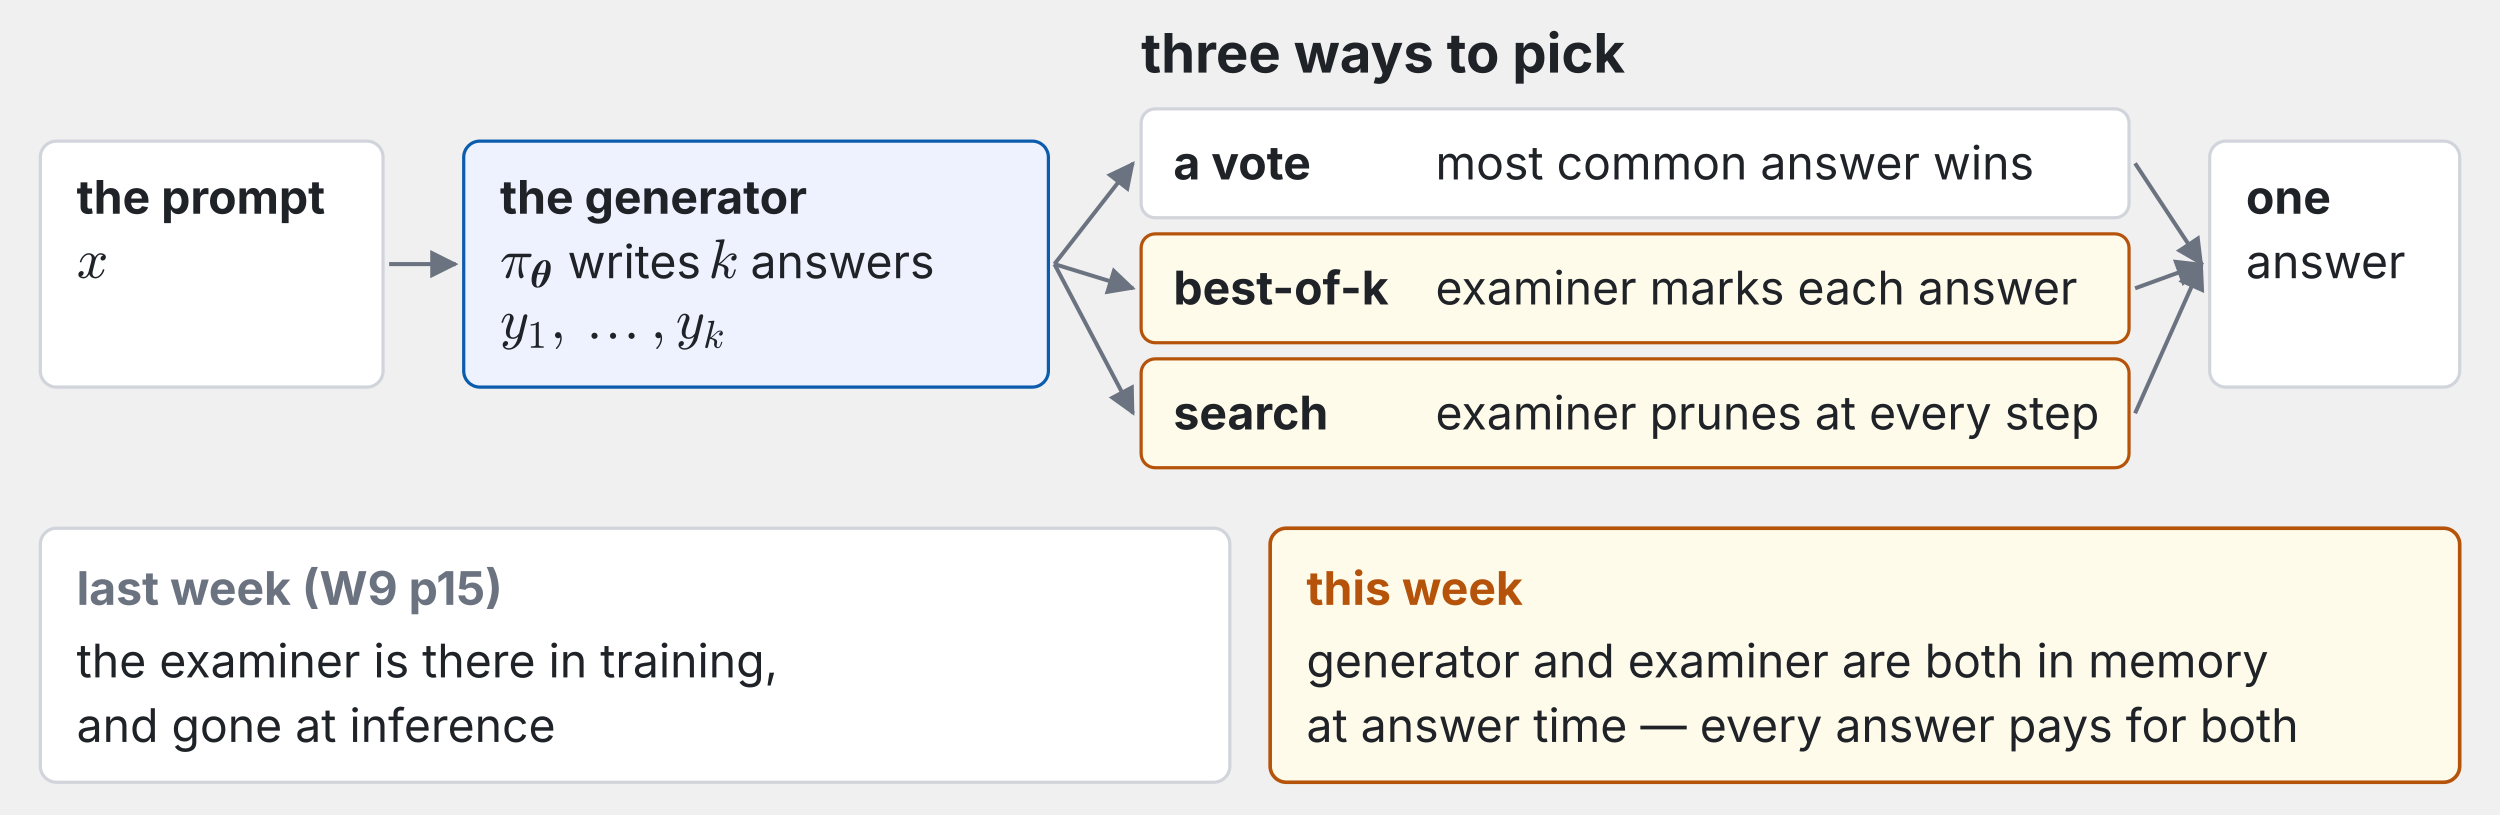
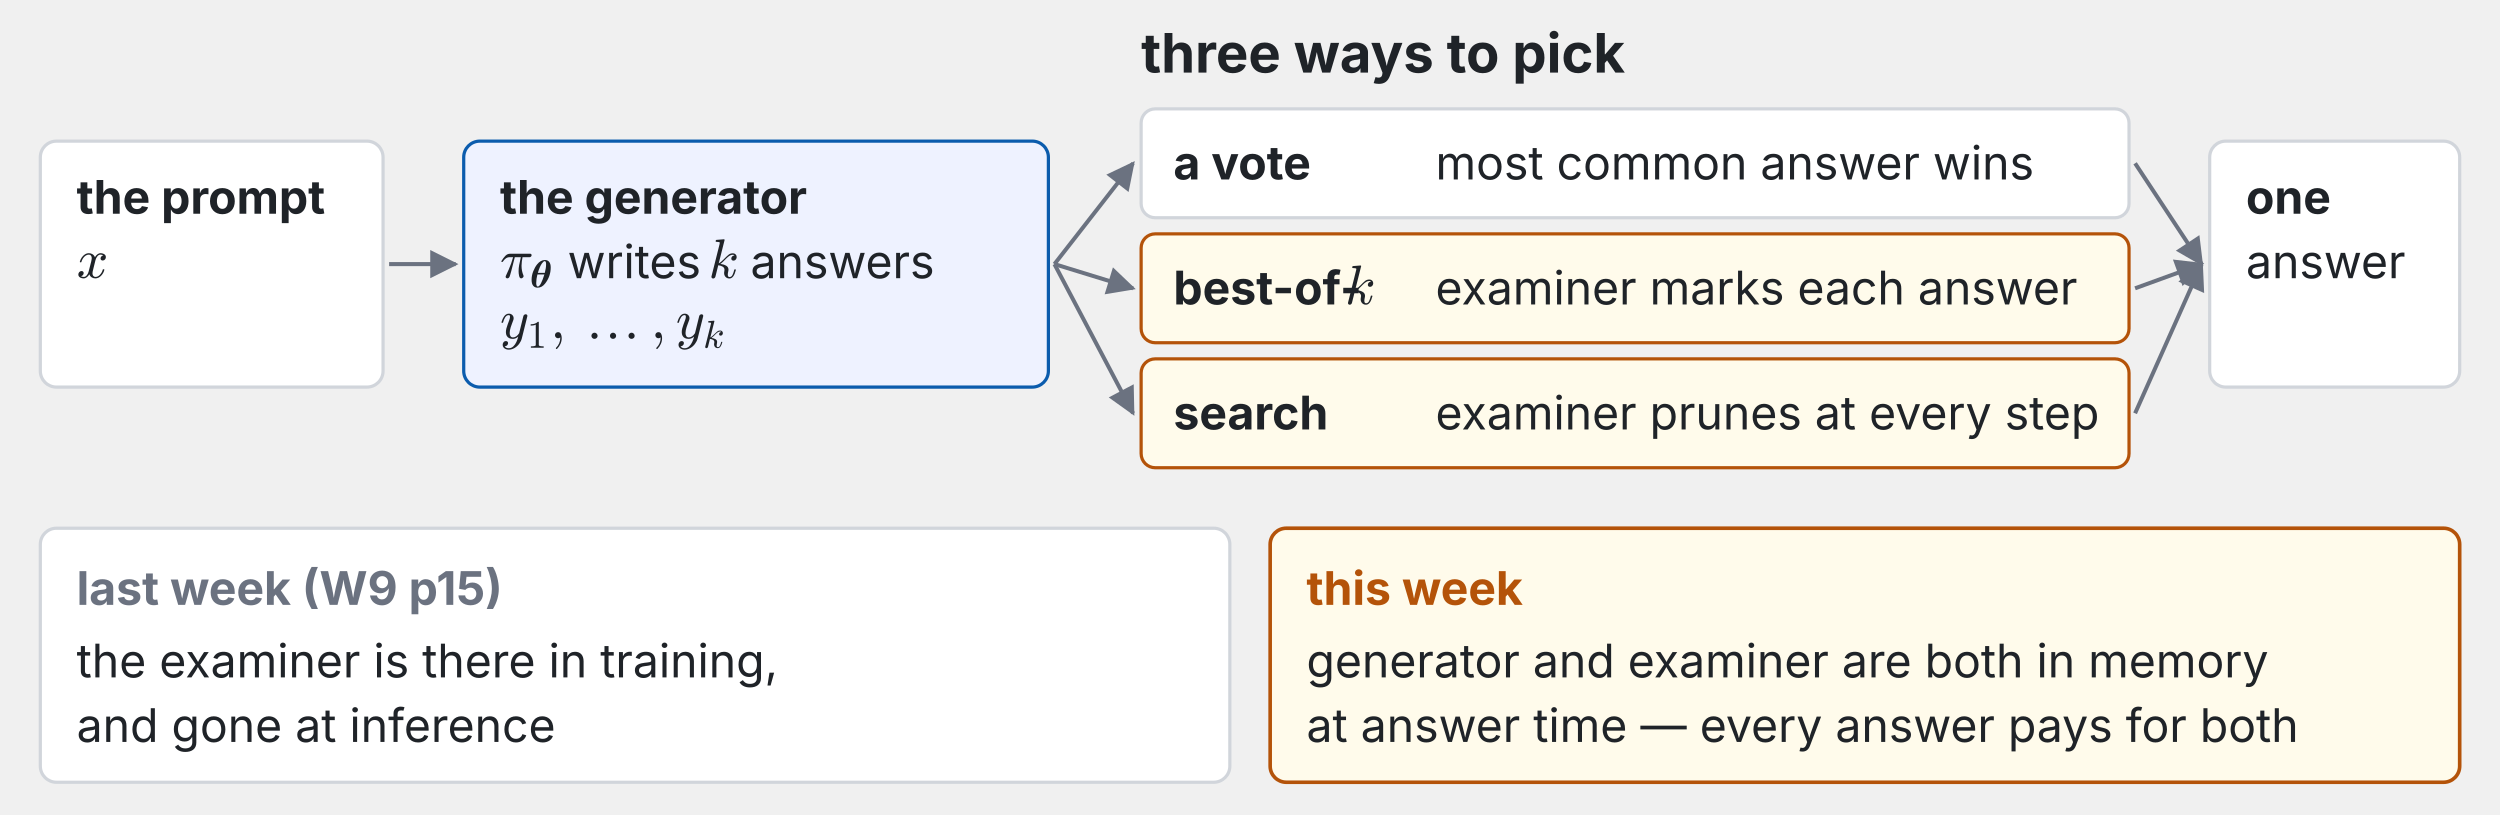
<svg xmlns="http://www.w3.org/2000/svg" xmlns:xlink="http://www.w3.org/1999/xlink" viewBox="0 0 1240 404" width="100%" font-family="-apple-system,BlinkMacSystemFont,Segoe UI,Helvetica Neue,PingFang TC,Noto Sans TC,sans-serif">
  <defs>
    <marker id="ah-pipeline" viewBox="0 0 10 10" refX="9" refY="5" markerWidth="7" markerHeight="7" orient="auto-start-reverse">
      <path d="M0,0 L10,5 L0,10 z" fill="#6b7280" />
    </marker>
  </defs>
  <rect x="20" y="70" width="170" height="122" rx="8" fill="#fff" stroke="#d1d5db" stroke-width="1.6" />
  <text x="38" y="106" font-size="23" fill="#1f2328" text-anchor="start" font-weight="700">the prompt</text>
  <svg x="38" y="117.028" width="16.008" height="26.712" viewBox="0 0 16.008 26.712">
    <defs>
      <style type="text/css">*{stroke-linejoin: round; stroke-linecap: butt}</style>
    </defs>
-     <g id="t38-figure_1">
-       <g id="t38-patch_1">
+     <g id="t39-figure_1">
+       <g id="t39-patch_1">
        <path d="M 0 26.712  L 16.008 26.712  L 16.008 0  L 0 0  L 0 26.712  z " style="fill: none" />
      </g>
-       <g id="t38-text_1">
+       <g id="t39-text_1">
        <g style="fill: #1f2328" transform="translate(0 20.97169) scale(0.276 -0.276)">
          <defs>
-             <path id="t38-Cmmi10-78" d="M 500 184  Q 613 97 819 97  Q 1019 97 1172 289  Q 1325 481 1381 709  L 1672 1844  Q 1741 2153 1741 2266  Q 1741 2425 1652 2544  Q 1563 2663 1403 2663  Q 1200 2663 1022 2536  Q 844 2409 722 2214  Q 600 2019 550 1819  Q 538 1778 500 1778  L 422 1778  Q 372 1778 372 1838  L 372 1856  Q 434 2094 584 2320  Q 734 2547 951 2687  Q 1169 2828 1416 2828  Q 1650 2828 1839 2703  Q 2028 2578 2106 2363  Q 2216 2559 2386 2693  Q 2556 2828 2759 2828  Q 2897 2828 3040 2779  Q 3184 2731 3275 2631  Q 3366 2531 3366 2381  Q 3366 2219 3261 2101  Q 3156 1984 2994 1984  Q 2891 1984 2822 2050  Q 2753 2116 2753 2216  Q 2753 2350 2845 2451  Q 2938 2553 3066 2572  Q 2950 2663 2747 2663  Q 2541 2663 2389 2472  Q 2238 2281 2175 2047  L 1894 916  Q 1825 659 1825 494  Q 1825 331 1917 214  Q 2009 97 2163 97  Q 2463 97 2698 361  Q 2934 625 3009 941  Q 3022 978 3059 978  L 3138 978  Q 3163 978 3178 961  Q 3194 944 3194 922  Q 3194 916 3188 903  Q 3097 522 2806 225  Q 2516 -72 2150 -72  Q 1916 -72 1727 54  Q 1538 181 1459 397  Q 1359 209 1182 68  Q 1006 -72 806 -72  Q 669 -72 523 -23  Q 378 25 287 125  Q 197 225 197 378  Q 197 528 301 651  Q 406 775 563 775  Q 669 775 741 711  Q 813 647 813 544  Q 813 409 723 309  Q 634 209 500 184  z " transform="scale(0.015625)" />
+             <path id="t39-Cmmi10-78" d="M 500 184  Q 613 97 819 97  Q 1019 97 1172 289  Q 1325 481 1381 709  L 1672 1844  Q 1741 2153 1741 2266  Q 1741 2425 1652 2544  Q 1563 2663 1403 2663  Q 1200 2663 1022 2536  Q 844 2409 722 2214  Q 600 2019 550 1819  Q 538 1778 500 1778  L 422 1778  Q 372 1778 372 1838  L 372 1856  Q 434 2094 584 2320  Q 734 2547 951 2687  Q 1169 2828 1416 2828  Q 1650 2828 1839 2703  Q 2028 2578 2106 2363  Q 2216 2559 2386 2693  Q 2556 2828 2759 2828  Q 2897 2828 3040 2779  Q 3184 2731 3275 2631  Q 3366 2531 3366 2381  Q 3366 2219 3261 2101  Q 3156 1984 2994 1984  Q 2891 1984 2822 2050  Q 2753 2116 2753 2216  Q 2753 2350 2845 2451  Q 2938 2553 3066 2572  Q 2950 2663 2747 2663  Q 2541 2663 2389 2472  Q 2238 2281 2175 2047  L 1894 916  Q 1825 659 1825 494  Q 1825 331 1917 214  Q 2009 97 2163 97  Q 2463 97 2698 361  Q 2934 625 3009 941  Q 3022 978 3059 978  L 3138 978  Q 3163 978 3178 961  Q 3194 944 3194 922  Q 3194 916 3188 903  Q 3097 522 2806 225  Q 2516 -72 2150 -72  Q 1916 -72 1727 54  Q 1538 181 1459 397  Q 1359 209 1182 68  Q 1006 -72 806 -72  Q 669 -72 523 -23  Q 378 25 287 125  Q 197 225 197 378  Q 197 528 301 651  Q 406 775 563 775  Q 669 775 741 711  Q 813 647 813 544  Q 813 409 723 309  Q 634 209 500 184  z " transform="scale(0.015625)" />
          </defs>
-           <use xlink:href="#t38-Cmmi10-78" transform="translate(0 0.8125)" />
+           <use xlink:href="#t39-Cmmi10-78" transform="translate(0 0.8125)" />
        </g>
      </g>
    </g>
  </svg>
  <line x1="193" y1="131" x2="226" y2="131" stroke="#6b7280" stroke-width="2" marker-end="url(#ah-pipeline)" />
  <rect x="230" y="70" width="290" height="122" rx="8" fill="#eef2ff" stroke="#0b5cad" stroke-width="1.6" />
  <text x="248" y="106" font-size="23" fill="#1f2328" text-anchor="start" font-weight="700">the generator</text>
  <svg x="248" y="117.028" width="27.324" height="26.712" viewBox="0 0 27.324 26.712">
    <defs>
      <style type="text/css">*{stroke-linejoin: round; stroke-linecap: butt}</style>
    </defs>
-     <g id="t39-figure_1">
-       <g id="t39-patch_1">
+     <g id="t40-figure_1">
+       <g id="t40-patch_1">
        <path d="M 0 26.712  L 27.324 26.712  L 27.324 0  L 0 0  L 0 26.712  z " style="fill: none" />
      </g>
-       <g id="t39-text_1">
+       <g id="t40-text_1">
        <g style="fill: #1f2328" transform="translate(0 20.97169) scale(0.276 -0.276)">
          <defs>
-             <path id="t39-Cmmi10-bc" d="M 647 109  Q 647 144 672 213  Q 850 584 1004 942  Q 1159 1300 1282 1639  Q 1406 1978 1509 2363  L 1100 2363  Q 866 2363 662 2216  Q 459 2069 325 1844  Q 313 1819 288 1819  L 213 1819  Q 153 1819 153 1881  Q 153 1894 166 1919  Q 375 2275 614 2517  Q 853 2759 1153 2759  L 3475 2759  Q 3541 2759 3587 2715  Q 3634 2672 3634 2597  Q 3634 2503 3567 2433  Q 3500 2363 3406 2363  L 2591 2363  Q 2488 1859 2478 1381  Q 2478 766 2694 269  Q 2713 231 2713 191  Q 2713 122 2672 62  Q 2631 3 2567 -34  Q 2503 -72 2431 -72  Q 2263 -72 2200 203  Q 2138 478 2138 738  Q 2138 1103 2200 1442  Q 2263 1781 2400 2363  L 1703 2363  Q 1197 313 1094 103  Q 1003 -72 844 -72  Q 766 -72 706 -20  Q 647 31 647 109  z " transform="scale(0.015625)" />
-             <path id="t39-STIXGeneral-BoldItalic-3b8" d="M 3123 3251  Q 3123 1754 2189 582  Q 1670 -83 966 -83  Q 512 -83 246 237  Q -19 557 -19 1216  Q -19 1920 246 2598  Q 512 3277 883 3744  Q 1466 4467 2176 4467  Q 2637 4467 2880 4144  Q 3123 3821 3123 3251  z M 1011 2355  L 2150 2355  Q 2362 3136 2362 3776  Q 2362 4282 2131 4282  Q 1946 4282 1677 3904  Q 1318 3405 1011 2355  z M 2080 2086  L 934 2086  Q 742 1338 742 672  Q 742 416 809 259  Q 877 102 998 102  Q 1242 102 1530 653  Q 1818 1222 2080 2086  z " transform="scale(0.015625)" />
+             <path id="t40-Cmmi10-bc" d="M 647 109  Q 647 144 672 213  Q 850 584 1004 942  Q 1159 1300 1282 1639  Q 1406 1978 1509 2363  L 1100 2363  Q 866 2363 662 2216  Q 459 2069 325 1844  Q 313 1819 288 1819  L 213 1819  Q 153 1819 153 1881  Q 153 1894 166 1919  Q 375 2275 614 2517  Q 853 2759 1153 2759  L 3475 2759  Q 3541 2759 3587 2715  Q 3634 2672 3634 2597  Q 3634 2503 3567 2433  Q 3500 2363 3406 2363  L 2591 2363  Q 2488 1859 2478 1381  Q 2478 766 2694 269  Q 2713 231 2713 191  Q 2713 122 2672 62  Q 2631 3 2567 -34  Q 2503 -72 2431 -72  Q 2263 -72 2200 203  Q 2138 478 2138 738  Q 2138 1103 2200 1442  Q 2263 1781 2400 2363  L 1703 2363  Q 1197 313 1094 103  Q 1003 -72 844 -72  Q 766 -72 706 -20  Q 647 31 647 109  z " transform="scale(0.015625)" />
+             <path id="t40-STIXGeneral-BoldItalic-3b8" d="M 3123 3251  Q 3123 1754 2189 582  Q 1670 -83 966 -83  Q 512 -83 246 237  Q -19 557 -19 1216  Q -19 1920 246 2598  Q 512 3277 883 3744  Q 1466 4467 2176 4467  Q 2637 4467 2880 4144  Q 3123 3821 3123 3251  z M 1011 2355  L 2150 2355  Q 2362 3136 2362 3776  Q 2362 4282 2131 4282  Q 1946 4282 1677 3904  Q 1318 3405 1011 2355  z M 2080 2086  L 934 2086  Q 742 1338 742 672  Q 742 416 809 259  Q 877 102 998 102  Q 1242 102 1530 653  Q 1818 1222 2080 2086  z " transform="scale(0.015625)" />
          </defs>
-           <use xlink:href="#t39-Cmmi10-bc" transform="translate(0 0.890625)" />
-           <use xlink:href="#t39-STIXGeneral-BoldItalic-3b8" transform="translate(56.98242 -16.11563) scale(0.7)" />
+           <use xlink:href="#t40-Cmmi10-bc" transform="translate(0 0.890625)" />
+           <use xlink:href="#t40-STIXGeneral-BoldItalic-3b8" transform="translate(56.98242 -16.11563) scale(0.7)" />
        </g>
      </g>
    </g>
  </svg>
  <text x="281.534" y="138" font-size="23" fill="#1f2328" text-anchor="start" font-weight="400" textLength="63.7" lengthAdjust="spacing">writes</text>
  <svg x="351.4" y="117.028" width="14.628" height="26.712" viewBox="0 0 14.628 26.712">
    <defs>
      <style type="text/css">*{stroke-linejoin: round; stroke-linecap: butt}</style>
    </defs>
-     <g id="t40-figure_1">
-       <g id="t40-patch_1">
+     <g id="t41-figure_1">
+       <g id="t41-patch_1">
        <path d="M 0 26.712  L 14.628 26.712  L 14.628 0  L 0 0  L 0 26.712  z " style="fill: none" />
      </g>
-       <g id="t40-text_1">
+       <g id="t41-text_1">
        <g style="fill: #1f2328" transform="translate(0 20.97169) scale(0.276 -0.276)">
          <defs>
-             <path id="t40-Cmmi10-6b" d="M 341 116  Q 341 153 347 172  L 1275 3872  Q 1300 3981 1306 4044  Q 1306 4147 891 4147  Q 825 4147 825 4231  Q 828 4247 839 4287  Q 850 4328 867 4350  Q 884 4372 916 4372  L 1778 4441  L 1797 4441  Q 1797 4434 1819 4423  Q 1841 4413 1844 4409  Q 1856 4378 1856 4359  L 1184 1684  Q 1416 1781 1767 2145  Q 2119 2509 2317 2668  Q 2516 2828 2816 2828  Q 2994 2828 3119 2706  Q 3244 2584 3244 2406  Q 3244 2294 3197 2198  Q 3150 2103 3065 2043  Q 2981 1984 2869 1984  Q 2766 1984 2695 2048  Q 2625 2113 2625 2216  Q 2625 2369 2733 2473  Q 2841 2578 2994 2578  Q 2931 2663 2803 2663  Q 2613 2663 2436 2553  Q 2259 2444 2054 2239  Q 1850 2034 1681 1864  Q 1513 1694 1369 1606  Q 1747 1563 2025 1408  Q 2303 1253 2303 934  Q 2303 869 2278 769  Q 2222 528 2222 384  Q 2222 97 2419 97  Q 2650 97 2770 350  Q 2891 603 2969 941  Q 2981 978 3022 978  L 3097 978  Q 3122 978 3139 962  Q 3156 947 3156 922  Q 3156 916 3150 903  Q 2909 -72 2406 -72  Q 2225 -72 2086 12  Q 1947 97 1872 242  Q 1797 388 1797 569  Q 1797 672 1825 781  Q 1844 856 1844 922  Q 1844 1169 1625 1297  Q 1406 1425 1125 1453  L 800 147  Q 775 50 703 -11  Q 631 -72 538 -72  Q 456 -72 398 -17  Q 341 38 341 116  z " transform="scale(0.015625)" />
+             <path id="t41-Cmmi10-6b" d="M 341 116  Q 341 153 347 172  L 1275 3872  Q 1300 3981 1306 4044  Q 1306 4147 891 4147  Q 825 4147 825 4231  Q 828 4247 839 4287  Q 850 4328 867 4350  Q 884 4372 916 4372  L 1778 4441  L 1797 4441  Q 1797 4434 1819 4423  Q 1841 4413 1844 4409  Q 1856 4378 1856 4359  L 1184 1684  Q 1416 1781 1767 2145  Q 2119 2509 2317 2668  Q 2516 2828 2816 2828  Q 2994 2828 3119 2706  Q 3244 2584 3244 2406  Q 3244 2294 3197 2198  Q 3150 2103 3065 2043  Q 2981 1984 2869 1984  Q 2766 1984 2695 2048  Q 2625 2113 2625 2216  Q 2625 2369 2733 2473  Q 2841 2578 2994 2578  Q 2931 2663 2803 2663  Q 2613 2663 2436 2553  Q 2259 2444 2054 2239  Q 1850 2034 1681 1864  Q 1513 1694 1369 1606  Q 1747 1563 2025 1408  Q 2303 1253 2303 934  Q 2303 869 2278 769  Q 2222 528 2222 384  Q 2222 97 2419 97  Q 2650 97 2770 350  Q 2891 603 2969 941  Q 2981 978 3022 978  L 3097 978  Q 3122 978 3139 962  Q 3156 947 3156 922  Q 3156 916 3150 903  Q 2909 -72 2406 -72  Q 2225 -72 2086 12  Q 1947 97 1872 242  Q 1797 388 1797 569  Q 1797 672 1825 781  Q 1844 856 1844 922  Q 1844 1169 1625 1297  Q 1406 1425 1125 1453  L 800 147  Q 775 50 703 -11  Q 631 -72 538 -72  Q 456 -72 398 -17  Q 341 38 341 116  z " transform="scale(0.015625)" />
          </defs>
-           <use xlink:href="#t40-Cmmi10-6b" transform="translate(0 0.609375)" />
+           <use xlink:href="#t41-Cmmi10-6b" transform="translate(0 0.609375)" />
        </g>
      </g>
    </g>
  </svg>
  <text x="372.238" y="138" font-size="23" fill="#1f2328" text-anchor="start" font-weight="400" textLength="90.8" lengthAdjust="spacing">answers</text>
  <svg x="248" y="147.084" width="112.608" height="26.712" viewBox="0 0 112.608 26.712">
    <defs>
      <style type="text/css">*{stroke-linejoin: round; stroke-linecap: butt}</style>
    </defs>
-     <g id="t41-figure_1">
-       <g id="t41-patch_1">
+     <g id="t42-figure_1">
+       <g id="t42-patch_1">
        <path d="M 0 26.712  L 112.608 26.712  L 112.608 0  L 0 0  L 0 26.712  z " style="fill: none" />
      </g>
-       <g id="t41-text_1">
+       <g id="t42-text_1">
        <g style="fill: #1f2328" transform="translate(0 20.91562) scale(0.276 -0.276)">
          <defs>
-             <path id="t41-Cmmi10-79" d="M 538 -916  Q 672 -1147 1006 -1147  Q 1309 -1147 1531 -934  Q 1753 -722 1889 -420  Q 2025 -119 2100 197  Q 1816 -72 1484 -72  Q 1231 -72 1053 15  Q 875 103 776 276  Q 678 450 678 697  Q 678 906 734 1126  Q 791 1347 892 1617  Q 994 1888 1069 2088  Q 1153 2322 1153 2472  Q 1153 2663 1013 2663  Q 759 2663 595 2402  Q 431 2141 353 1819  Q 341 1778 300 1778  L 225 1778  Q 172 1778 172 1838  L 172 1856  Q 275 2238 487 2533  Q 700 2828 1025 2828  Q 1253 2828 1411 2678  Q 1569 2528 1569 2297  Q 1569 2178 1516 2047  Q 1488 1969 1388 1706  Q 1288 1444 1234 1272  Q 1181 1100 1147 934  Q 1113 769 1113 603  Q 1113 391 1203 244  Q 1294 97 1491 97  Q 1888 97 2203 581  L 2688 2553  Q 2709 2638 2787 2698  Q 2866 2759 2956 2759  Q 3034 2759 3092 2709  Q 3150 2659 3150 2578  Q 3150 2541 3144 2528  L 2509 -19  Q 2425 -347 2200 -647  Q 1975 -947 1658 -1130  Q 1341 -1313 997 -1313  Q 831 -1313 668 -1248  Q 506 -1184 406 -1056  Q 306 -928 306 -756  Q 306 -581 409 -453  Q 513 -325 684 -325  Q 788 -325 858 -389  Q 928 -453 928 -556  Q 928 -703 818 -812  Q 709 -922 563 -922  Q 556 -919 550 -917  Q 544 -916 538 -916  z " transform="scale(0.015625)" />
-             <path id="t41-Cmr10-31" d="M 594 0  L 594 225  Q 1394 225 1394 428  L 1394 3788  Q 1063 3628 556 3628  L 556 3853  Q 1341 3853 1741 4263  L 1831 4263  Q 1853 4263 1873 4245  Q 1894 4228 1894 4206  L 1894 428  Q 1894 225 2694 225  L 2694 0  L 594 0  z " transform="scale(0.015625)" />
-             <path id="t41-Cmmi10-3b" d="M 634 -1153  Q 634 -1125 659 -1100  Q 891 -878 1019 -587  Q 1147 -297 1147 25  L 1147 103  Q 1044 0 891 0  Q 744 0 641 103  Q 538 206 538 353  Q 538 503 641 603  Q 744 703 891 703  Q 1119 703 1216 492  Q 1313 281 1313 25  Q 1313 -331 1170 -651  Q 1028 -972 769 -1228  Q 744 -1241 728 -1241  Q 697 -1241 665 -1212  Q 634 -1184 634 -1153  z " transform="scale(0.015625)" />
-             <path id="t41-STIXGeneral-Regular-2026" d="M 5683 275  Q 5683 134 5577 32  Q 5472 -70 5325 -70  Q 5178 -70 5075 32  Q 4973 134 4973 281  Q 4973 429 5078 534  Q 5184 640 5331 640  Q 5472 640 5577 531  Q 5683 422 5683 275  z M 3552 275  Q 3552 134 3446 32  Q 3341 -70 3193 -70  Q 3046 -70 2944 32  Q 2842 134 2842 281  Q 2842 429 2947 534  Q 3053 640 3200 640  Q 3341 640 3446 531  Q 3552 422 3552 275  z M 1421 275  Q 1421 134 1315 32  Q 1210 -70 1062 -70  Q 915 -70 812 32  Q 710 134 710 281  Q 710 429 816 534  Q 922 640 1069 640  Q 1210 640 1315 531  Q 1421 422 1421 275  z " transform="scale(0.015625)" />
-             <path id="t41-Cmmi10-6b" d="M 341 116  Q 341 153 347 172  L 1275 3872  Q 1300 3981 1306 4044  Q 1306 4147 891 4147  Q 825 4147 825 4231  Q 828 4247 839 4287  Q 850 4328 867 4350  Q 884 4372 916 4372  L 1778 4441  L 1797 4441  Q 1797 4434 1819 4423  Q 1841 4413 1844 4409  Q 1856 4378 1856 4359  L 1184 1684  Q 1416 1781 1767 2145  Q 2119 2509 2317 2668  Q 2516 2828 2816 2828  Q 2994 2828 3119 2706  Q 3244 2584 3244 2406  Q 3244 2294 3197 2198  Q 3150 2103 3065 2043  Q 2981 1984 2869 1984  Q 2766 1984 2695 2048  Q 2625 2113 2625 2216  Q 2625 2369 2733 2473  Q 2841 2578 2994 2578  Q 2931 2663 2803 2663  Q 2613 2663 2436 2553  Q 2259 2444 2054 2239  Q 1850 2034 1681 1864  Q 1513 1694 1369 1606  Q 1747 1563 2025 1408  Q 2303 1253 2303 934  Q 2303 869 2278 769  Q 2222 528 2222 384  Q 2222 97 2419 97  Q 2650 97 2770 350  Q 2891 603 2969 941  Q 2981 978 3022 978  L 3097 978  Q 3122 978 3139 962  Q 3156 947 3156 922  Q 3156 916 3150 903  Q 2909 -72 2406 -72  Q 2225 -72 2086 12  Q 1947 97 1872 242  Q 1797 388 1797 569  Q 1797 672 1825 781  Q 1844 856 1844 922  Q 1844 1169 1625 1297  Q 1406 1425 1125 1453  L 800 147  Q 775 50 703 -11  Q 631 -72 538 -72  Q 456 -72 398 -17  Q 341 38 341 116  z " transform="scale(0.015625)" />
+             <path id="t42-Cmmi10-79" d="M 538 -916  Q 672 -1147 1006 -1147  Q 1309 -1147 1531 -934  Q 1753 -722 1889 -420  Q 2025 -119 2100 197  Q 1816 -72 1484 -72  Q 1231 -72 1053 15  Q 875 103 776 276  Q 678 450 678 697  Q 678 906 734 1126  Q 791 1347 892 1617  Q 994 1888 1069 2088  Q 1153 2322 1153 2472  Q 1153 2663 1013 2663  Q 759 2663 595 2402  Q 431 2141 353 1819  Q 341 1778 300 1778  L 225 1778  Q 172 1778 172 1838  L 172 1856  Q 275 2238 487 2533  Q 700 2828 1025 2828  Q 1253 2828 1411 2678  Q 1569 2528 1569 2297  Q 1569 2178 1516 2047  Q 1488 1969 1388 1706  Q 1288 1444 1234 1272  Q 1181 1100 1147 934  Q 1113 769 1113 603  Q 1113 391 1203 244  Q 1294 97 1491 97  Q 1888 97 2203 581  L 2688 2553  Q 2709 2638 2787 2698  Q 2866 2759 2956 2759  Q 3034 2759 3092 2709  Q 3150 2659 3150 2578  Q 3150 2541 3144 2528  L 2509 -19  Q 2425 -347 2200 -647  Q 1975 -947 1658 -1130  Q 1341 -1313 997 -1313  Q 831 -1313 668 -1248  Q 506 -1184 406 -1056  Q 306 -928 306 -756  Q 306 -581 409 -453  Q 513 -325 684 -325  Q 788 -325 858 -389  Q 928 -453 928 -556  Q 928 -703 818 -812  Q 709 -922 563 -922  Q 556 -919 550 -917  Q 544 -916 538 -916  z " transform="scale(0.015625)" />
+             <path id="t42-Cmr10-31" d="M 594 0  L 594 225  Q 1394 225 1394 428  L 1394 3788  Q 1063 3628 556 3628  L 556 3853  Q 1341 3853 1741 4263  L 1831 4263  Q 1853 4263 1873 4245  Q 1894 4228 1894 4206  L 1894 428  Q 1894 225 2694 225  L 2694 0  L 594 0  z " transform="scale(0.015625)" />
+             <path id="t42-Cmmi10-3b" d="M 634 -1153  Q 634 -1125 659 -1100  Q 891 -878 1019 -587  Q 1147 -297 1147 25  L 1147 103  Q 1044 0 891 0  Q 744 0 641 103  Q 538 206 538 353  Q 538 503 641 603  Q 744 703 891 703  Q 1119 703 1216 492  Q 1313 281 1313 25  Q 1313 -331 1170 -651  Q 1028 -972 769 -1228  Q 744 -1241 728 -1241  Q 697 -1241 665 -1212  Q 634 -1184 634 -1153  z " transform="scale(0.015625)" />
+             <path id="t42-STIXGeneral-Regular-2026" d="M 5683 275  Q 5683 134 5577 32  Q 5472 -70 5325 -70  Q 5178 -70 5075 32  Q 4973 134 4973 281  Q 4973 429 5078 534  Q 5184 640 5331 640  Q 5472 640 5577 531  Q 5683 422 5683 275  z M 3552 275  Q 3552 134 3446 32  Q 3341 -70 3193 -70  Q 3046 -70 2944 32  Q 2842 134 2842 281  Q 2842 429 2947 534  Q 3053 640 3200 640  Q 3341 640 3446 531  Q 3552 422 3552 275  z M 1421 275  Q 1421 134 1315 32  Q 1210 -70 1062 -70  Q 915 -70 812 32  Q 710 134 710 281  Q 710 429 816 534  Q 922 640 1069 640  Q 1210 640 1315 531  Q 1421 422 1421 275  z " transform="scale(0.015625)" />
+             <path id="t42-Cmmi10-6b" d="M 341 116  Q 341 153 347 172  L 1275 3872  Q 1300 3981 1306 4044  Q 1306 4147 891 4147  Q 825 4147 825 4231  Q 828 4247 839 4287  Q 850 4328 867 4350  Q 884 4372 916 4372  L 1778 4441  L 1797 4441  Q 1797 4434 1819 4423  Q 1841 4413 1844 4409  Q 1856 4378 1856 4359  L 1184 1684  Q 1416 1781 1767 2145  Q 2119 2509 2317 2668  Q 2516 2828 2816 2828  Q 2994 2828 3119 2706  Q 3244 2584 3244 2406  Q 3244 2294 3197 2198  Q 3150 2103 3065 2043  Q 2981 1984 2869 1984  Q 2766 1984 2695 2048  Q 2625 2113 2625 2216  Q 2625 2369 2733 2473  Q 2841 2578 2994 2578  Q 2931 2663 2803 2663  Q 2613 2663 2436 2553  Q 2259 2444 2054 2239  Q 1850 2034 1681 1864  Q 1513 1694 1369 1606  Q 1747 1563 2025 1408  Q 2303 1253 2303 934  Q 2303 869 2278 769  Q 2222 528 2222 384  Q 2222 97 2419 97  Q 2650 97 2770 350  Q 2891 603 2969 941  Q 2981 978 3022 978  L 3097 978  Q 3122 978 3139 962  Q 3156 947 3156 922  Q 3156 916 3150 903  Q 2909 -72 2406 -72  Q 2225 -72 2086 12  Q 1947 97 1872 242  Q 1797 388 1797 569  Q 1797 672 1825 781  Q 1844 856 1844 922  Q 1844 1169 1625 1297  Q 1406 1425 1125 1453  L 800 147  Q 775 50 703 -11  Q 631 -72 538 -72  Q 456 -72 398 -17  Q 341 38 341 116  z " transform="scale(0.015625)" />
          </defs>
-           <use xlink:href="#t41-Cmmi10-79" transform="translate(0 0.8125)" />
-           <use xlink:href="#t41-Cmr10-31" transform="translate(49.02344 -16.19375) scale(0.7)" />
-           <use xlink:href="#t41-Cmmi10-3b" transform="translate(90.40078 0.8125)" />
-           <use xlink:href="#t41-STIXGeneral-Regular-2026" transform="translate(153.2035 0.8125)" />
-           <use xlink:href="#t41-Cmmi10-3b" transform="translate(270.7621 0.8125)" />
-           <use xlink:href="#t41-Cmmi10-79" transform="translate(316.0062 0.8125)" />
-           <use xlink:href="#t41-Cmmi10-6b" transform="translate(365.0297 -16.19375) scale(0.7)" />
+           <use xlink:href="#t42-Cmmi10-79" transform="translate(0 0.8125)" />
+           <use xlink:href="#t42-Cmr10-31" transform="translate(49.02344 -16.19375) scale(0.7)" />
+           <use xlink:href="#t42-Cmmi10-3b" transform="translate(90.40078 0.8125)" />
+           <use xlink:href="#t42-STIXGeneral-Regular-2026" transform="translate(153.2035 0.8125)" />
+           <use xlink:href="#t42-Cmmi10-3b" transform="translate(270.7621 0.8125)" />
+           <use xlink:href="#t42-Cmmi10-79" transform="translate(316.0062 0.8125)" />
+           <use xlink:href="#t42-Cmmi10-6b" transform="translate(365.0297 -16.19375) scale(0.7)" />
        </g>
      </g>
    </g>
  </svg>
  <text x="566" y="36" font-size="27" fill="#1f2328" text-anchor="start" font-weight="700">three ways to pick</text>
  <rect x="566" y="54" width="490" height="54" rx="7" fill="#fff" stroke="#d1d5db" stroke-width="1.6" />
  <text x="582" y="89" font-size="23" fill="#1f2328" text-anchor="start" font-weight="700">a vote</text>
  <text x="712" y="89" font-size="23" fill="#1f2328" text-anchor="start" font-weight="400">most common answer wins</text>
  <line x1="523" y1="131" x2="562" y2="81" stroke="#6b7280" stroke-width="2" marker-end="url(#ah-pipeline)" />
  <line x1="1059" y1="81" x2="1092" y2="131" stroke="#6b7280" stroke-width="2" marker-end="url(#ah-pipeline)" />
  <rect x="566" y="116" width="490" height="54" rx="7" fill="#fffbeb" stroke="#b45309" stroke-width="1.6" />
-   <text x="582" y="151" font-size="23" fill="#1f2328" text-anchor="start" font-weight="700">best-of-k</text>
+   <text x="582" y="151" font-size="23" fill="#1f2328" text-anchor="start" font-weight="700" textLength="85.1" lengthAdjust="spacing">best-of-</text>
+   <svg x="667.128" y="130.028" width="14.628" height="26.712" viewBox="0 0 14.628 26.712">
+     <defs>
+       <style type="text/css">*{stroke-linejoin: round; stroke-linecap: butt}</style>
+     </defs>
+     <g id="t43-figure_1">
+       <g id="t43-patch_1">
+         <path d="M 0 26.712  L 14.628 26.712  L 14.628 0  L 0 0  L 0 26.712  z " style="fill: none" />
+       </g>
+       <g id="t43-text_1">
+         <g style="fill: #1f2328" transform="translate(0 20.97169) scale(0.276 -0.276)">
+           <defs>
+             <path id="t43-Cmmi10-6b" d="M 341 116  Q 341 153 347 172  L 1275 3872  Q 1300 3981 1306 4044  Q 1306 4147 891 4147  Q 825 4147 825 4231  Q 828 4247 839 4287  Q 850 4328 867 4350  Q 884 4372 916 4372  L 1778 4441  L 1797 4441  Q 1797 4434 1819 4423  Q 1841 4413 1844 4409  Q 1856 4378 1856 4359  L 1184 1684  Q 1416 1781 1767 2145  Q 2119 2509 2317 2668  Q 2516 2828 2816 2828  Q 2994 2828 3119 2706  Q 3244 2584 3244 2406  Q 3244 2294 3197 2198  Q 3150 2103 3065 2043  Q 2981 1984 2869 1984  Q 2766 1984 2695 2048  Q 2625 2113 2625 2216  Q 2625 2369 2733 2473  Q 2841 2578 2994 2578  Q 2931 2663 2803 2663  Q 2613 2663 2436 2553  Q 2259 2444 2054 2239  Q 1850 2034 1681 1864  Q 1513 1694 1369 1606  Q 1747 1563 2025 1408  Q 2303 1253 2303 934  Q 2303 869 2278 769  Q 2222 528 2222 384  Q 2222 97 2419 97  Q 2650 97 2770 350  Q 2891 603 2969 941  Q 2981 978 3022 978  L 3097 978  Q 3122 978 3139 962  Q 3156 947 3156 922  Q 3156 916 3150 903  Q 2909 -72 2406 -72  Q 2225 -72 2086 12  Q 1947 97 1872 242  Q 1797 388 1797 569  Q 1797 672 1825 781  Q 1844 856 1844 922  Q 1844 1169 1625 1297  Q 1406 1425 1125 1453  L 800 147  Q 775 50 703 -11  Q 631 -72 538 -72  Q 456 -72 398 -17  Q 341 38 341 116  z " transform="scale(0.015625)" />
+           </defs>
+           <use xlink:href="#t43-Cmmi10-6b" transform="translate(0 0.609375)" />
+         </g>
+       </g>
+     </g>
+   </svg>
  <text x="712" y="151" font-size="23" fill="#1f2328" text-anchor="start" font-weight="400">examiner marks each answer</text>
  <line x1="523" y1="131" x2="562" y2="143" stroke="#6b7280" stroke-width="2" marker-end="url(#ah-pipeline)" />
  <line x1="1059" y1="143" x2="1092" y2="131" stroke="#6b7280" stroke-width="2" marker-end="url(#ah-pipeline)" />
  <rect x="566" y="178" width="490" height="54" rx="7" fill="#fffbeb" stroke="#b45309" stroke-width="1.6" />
  <text x="582" y="213" font-size="23" fill="#1f2328" text-anchor="start" font-weight="700">search</text>
  <text x="712" y="213" font-size="23" fill="#1f2328" text-anchor="start" font-weight="400">examiner prunes at every step</text>
  <line x1="523" y1="131" x2="562" y2="205" stroke="#6b7280" stroke-width="2" marker-end="url(#ah-pipeline)" />
  <line x1="1059" y1="205" x2="1092" y2="131" stroke="#6b7280" stroke-width="2" marker-end="url(#ah-pipeline)" />
  <rect x="1096" y="70" width="124" height="122" rx="8" fill="#fff" stroke="#d1d5db" stroke-width="1.6" />
  <text x="1114" y="106" font-size="23" fill="#1f2328" text-anchor="start" font-weight="700">one</text>
  <text x="1114" y="138" font-size="23" fill="#1f2328" text-anchor="start" font-weight="400">answer</text>
  <g class="fragment" data-fragment-index="1">
    <rect x="20" y="262" width="590" height="126" rx="8" fill="#fff" stroke="#d1d5db" stroke-width="1.6" />
    <text x="38" y="300" font-size="23" fill="#6b7280" text-anchor="start" font-weight="700">last week (W9 p15)</text>
    <text x="38" y="336" font-size="23" fill="#1f2328" text-anchor="start" font-weight="400">the examiner is there in training,</text>
    <text x="38" y="368" font-size="23" fill="#1f2328" text-anchor="start" font-weight="400">and gone at inference</text>
    <rect x="630" y="262" width="590" height="126" rx="8" fill="#fffbeb" stroke="#b45309" stroke-width="1.8" />
    <text x="648" y="300" font-size="23" fill="#b45309" text-anchor="start" font-weight="700">this week</text>
    <text x="648" y="336" font-size="23" fill="#1f2328" text-anchor="start" font-weight="400">generator and examiner are both in memory</text>
    <text x="648" y="368" font-size="23" fill="#1f2328" text-anchor="start" font-weight="400">at answer time — every answer pays for both</text>
  </g>
</svg>
